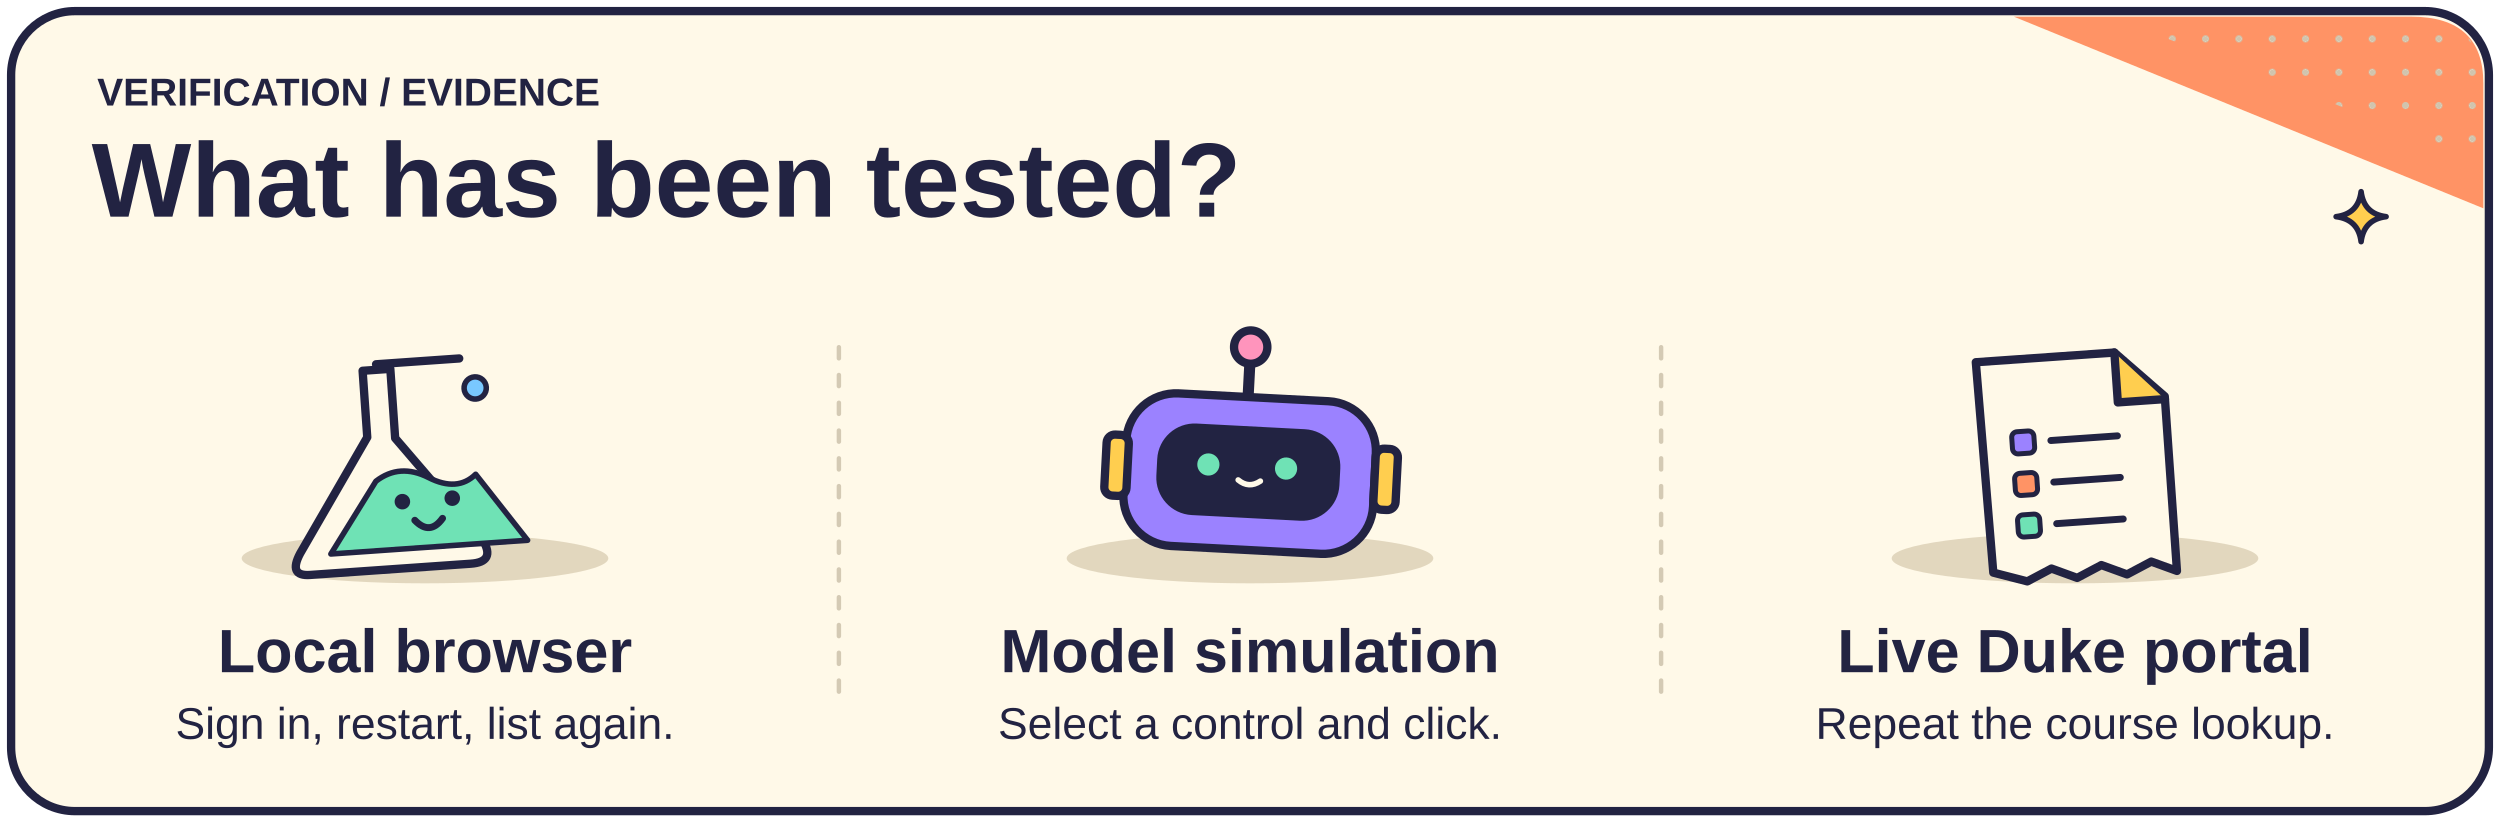
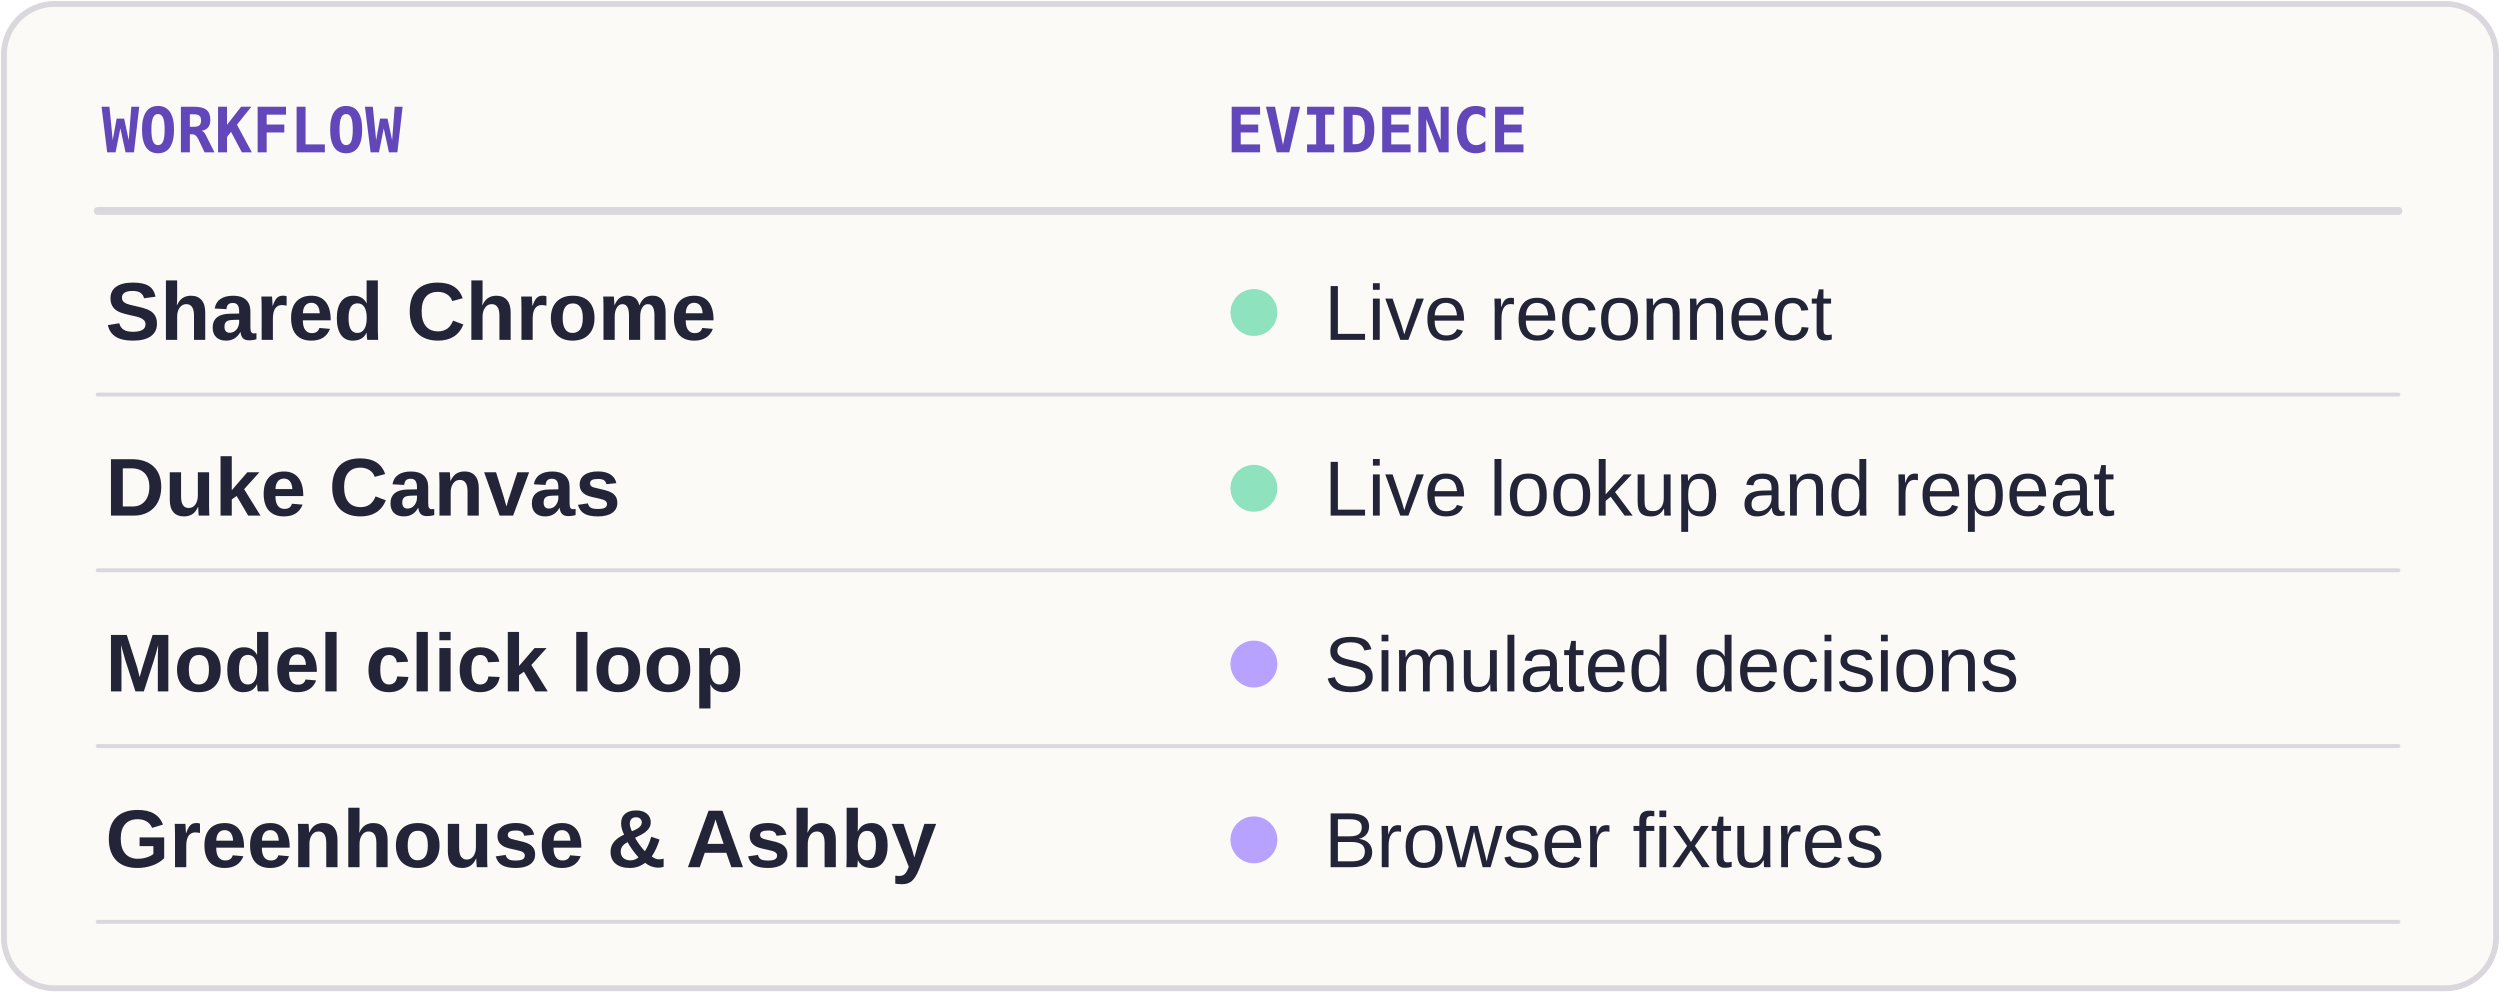
- <svg xmlns="http://www.w3.org/2000/svg" viewBox="0 0 900 296" role="img" aria-labelledby="title">
+ <svg xmlns="http://www.w3.org/2000/svg" viewBox="0 0 640 254" role="img" aria-labelledby="title desc">
  <defs>
-     <marker id="arrow" viewBox="0 0 10 10" refX="8" refY="5" markerWidth="4" markerHeight="4" orient="auto">
-       <path d="M1 1L9 5L1 9Z" fill="#222342" />
+     <marker id="arr" viewBox="0 0 10 10" refX="8" refY="5" markerWidth="5" markerHeight="5" orient="auto">
+       <path d="M0 0L9 5L0 10z" fill="#242438" />
    </marker>
-     <pattern id="dots" width="12" height="12" patternUnits="userSpaceOnUse">
-       <circle cx="2" cy="2" r="1.3" fill="#d0c4ae" />
+     <pattern id="grid" width="25" height="25" patternUnits="userSpaceOnUse">
+       <path d="M25 0H0V25" fill="none" stroke="#47405B" stroke-width=".7" />
    </pattern>
  </defs>
-   <rect x="4" y="4" width="892" height="288" rx="23" fill="#fff9e8" stroke="#222342" stroke-width="3" />
-   <path d="M725 6H868q26 0 26 24v45Z" fill="#ff9365" stroke="#222342" stroke-width="0" stroke-linecap="round" stroke-linejoin="round" />
-   <path d="M760 6h110q23 0 23 24v28Z" fill="url(#dots)" stroke="#222342" stroke-width="0" stroke-linecap="round" stroke-linejoin="round" />
-   <text x="35" y="38" text-anchor="start" font-family="Trebuchet MS, Arial, sans-serif" font-size="14" font-weight="800" fill="#222342">VERIFICATION  /  EVIDENCE</text>
-   <text x="33" y="78" text-anchor="start" font-family="Trebuchet MS, Arial, sans-serif" font-size="38" font-weight="800" fill="#222342">What has been tested?</text>
-   <g transform="translate(850 78) rotate(0) scale(1)">
-     <path d="M0 -9 Q1 -1 9 0 Q1 1 0 9 Q-1 1 -9 0 Q-1 -1 0 -9Z" fill="#ffce4f" stroke="#222342" stroke-width="2" stroke-linecap="round" stroke-linejoin="round" />
-   </g>
-   <g transform="translate(153 172) rotate(0) scale(1)">
-     <ellipse cx="0" cy="29" rx="66" ry="9" fill="#e2d7be" />
-     <g transform="translate(0 -4) rotate(-4) scale(1)">
-       <path d="M-15 -38h30 M-10 -36v25l29 39q4 8 -5 8h-58q-8 0 -3 -8l27 -40v-24Z" fill="#fff9e8" stroke="#222342" stroke-width="3" stroke-linecap="round" stroke-linejoin="round" />
-       <path d="M-18 4q9 -6 19 0t17 0l17 25h-71Z" fill="#6fe2b5" stroke="#222342" stroke-width="2" stroke-linecap="round" stroke-linejoin="round" />
-       <circle cx="-9" cy="12" r="2.8" fill="#222342" stroke="#222342" stroke-width="0" />
-       <circle cx="9" cy="12" r="2.8" fill="#222342" stroke="#222342" stroke-width="0" />
-       <path d="M-5 19q5 6 10 0" fill="none" stroke="#222342" stroke-width="2.5" stroke-linecap="round" stroke-linejoin="round" />
-       <circle cx="20" cy="-27" r="4" fill="#79c8ff" stroke="#222342" stroke-width="2" />
-     </g>
-     <text x="0" y="70" text-anchor="middle" font-family="Trebuchet MS, Arial, sans-serif" font-size="22" font-weight="800" fill="#222342">Local browser</text>
-     <text x="0" y="94" text-anchor="middle" font-family="Trebuchet MS, Arial, sans-serif" font-size="16" font-weight="500" fill="#222342">Sign in, restart, list again.</text>
-   </g>
-   <g transform="translate(450 172) rotate(0) scale(1)">
-     <ellipse cx="0" cy="29" rx="66" ry="9" fill="#e2d7be" />
-     <g transform="translate(0 -4) rotate(3) scale(1)">
-       <path d="M-2 -23V-40" fill="none" stroke="#222342" stroke-width="4" stroke-linecap="round" stroke-linejoin="round" />
-       <circle cx="-2" cy="-43" r="6" fill="#ff94bc" stroke="#222342" stroke-width="3" />
-       <rect x="-45" y="-25" width="90" height="55" rx="18" fill="#9b82ff" stroke="#222342" stroke-width="3" />
-       <rect x="-32" y="-13" width="63" height="30" rx="12" fill="#222342" stroke="#222342" stroke-width="3" />
-       <circle cx="-15" cy="0" r="4" fill="#6fe2b5" stroke="#222342" stroke-width="0" />
-       <circle cx="13" cy="0" r="4" fill="#6fe2b5" stroke="#222342" stroke-width="0" />
-       <path d="M-4 5q4 3 8 0" fill="none" stroke="#fff9e8" stroke-width="2" stroke-linecap="round" stroke-linejoin="round" />
-       <rect x="-52" y="-9" width="8" height="22" rx="3" fill="#ffce4f" stroke="#222342" stroke-width="3" />
-       <rect x="45" y="-9" width="8" height="22" rx="3" fill="#ffce4f" stroke="#222342" stroke-width="3" />
-     </g>
-     <text x="0" y="70" text-anchor="middle" font-family="Trebuchet MS, Arial, sans-serif" font-size="22" font-weight="800" fill="#222342">Model simulation</text>
-     <text x="0" y="94" text-anchor="middle" font-family="Trebuchet MS, Arial, sans-serif" font-size="16" font-weight="500" fill="#222342">Select a control and click.</text>
-   </g>
-   <g transform="translate(747 172) rotate(0) scale(1)">
-     <ellipse cx="0" cy="29" rx="66" ry="9" fill="#e2d7be" />
-     <g transform="translate(0 -4) rotate(-4) scale(1)">
-       <path d="M-33 -40h50l17 17v63l-9 -4 -9 4 -9 -4 -9 4 -9 -4 -9 4 -12 -4Z" fill="#fff9e8" stroke="#222342" stroke-width="3" stroke-linecap="round" stroke-linejoin="round" />
-       <path d="M17 -40v18h17" fill="#ffce4f" stroke="#222342" stroke-width="3" stroke-linecap="round" stroke-linejoin="round" />
-       <rect x="-22" y="-14" width="8" height="8" rx="2" fill="#9b82ff" stroke="#222342" stroke-width="1.8" />
-       <path d="M-8 -10h24" fill="none" stroke="#222342" stroke-width="2.5" stroke-linecap="round" stroke-linejoin="round" />
-       <rect x="-22" y="1" width="8" height="8" rx="2" fill="#ff9365" stroke="#222342" stroke-width="1.8" />
-       <path d="M-8 5h24" fill="none" stroke="#222342" stroke-width="2.5" stroke-linecap="round" stroke-linejoin="round" />
-       <rect x="-22" y="16" width="8" height="8" rx="2" fill="#6fe2b5" stroke="#222342" stroke-width="1.8" />
-       <path d="M-8 20h24" fill="none" stroke="#222342" stroke-width="2.5" stroke-linecap="round" stroke-linejoin="round" />
-     </g>
-     <text x="0" y="70" text-anchor="middle" font-family="Trebuchet MS, Arial, sans-serif" font-size="22" font-weight="800" fill="#222342">Live Duke portal</text>
-     <text x="0" y="94" text-anchor="middle" font-family="Trebuchet MS, Arial, sans-serif" font-size="16" font-weight="500" fill="#222342">Repeat the course lookup.</text>
-   </g>
-   <path d="M302 125v125 M598 125v125" fill="none" stroke="#d4cab4" stroke-width="1.6" stroke-linecap="round" stroke-linejoin="round" stroke-dasharray="4 6" />
+   <rect x="1" y="1" width="638" height="252" rx="13" fill="#FBFAF7" stroke="#DAD7DD" stroke-width="1.5" />
+   <text x="26" y="39" font-family="ui-monospace, Menlo, monospace" font-size="16" font-weight="700" text-anchor="start" fill="#6247BB">WORKFLOW</text>
+   <text x="314" y="39" font-family="ui-monospace, Menlo, monospace" font-size="16" font-weight="700" text-anchor="start" fill="#6247BB">EVIDENCE</text>
+   <path d="M25 54H614" fill="none" stroke="#DAD7DD" stroke-width="2" stroke-linecap="round" stroke-linejoin="round" />
+   <text x="27" y="87" font-family="Arial, Helvetica, sans-serif" font-size="21" font-weight="600" text-anchor="start" fill="#242438">Shared Chrome</text>
+   <circle cx="321" cy="80" r="6" fill="#8EE2BE" />
+   <text x="339" y="87" font-family="Arial, Helvetica, sans-serif" font-size="20" font-weight="500" text-anchor="start" fill="#242438">Live reconnect</text>
+   <path d="M25 101H614" fill="none" stroke="#DAD7DD" stroke-width="1" stroke-linecap="round" stroke-linejoin="round" />
+   <text x="27" y="132" font-family="Arial, Helvetica, sans-serif" font-size="21" font-weight="600" text-anchor="start" fill="#242438">Duke Canvas</text>
+   <circle cx="321" cy="125" r="6" fill="#8EE2BE" />
+   <text x="339" y="132" font-family="Arial, Helvetica, sans-serif" font-size="20" font-weight="500" text-anchor="start" fill="#242438">Live lookup and repeat</text>
+   <path d="M25 146H614" fill="none" stroke="#DAD7DD" stroke-width="1" stroke-linecap="round" stroke-linejoin="round" />
+   <text x="27" y="177" font-family="Arial, Helvetica, sans-serif" font-size="21" font-weight="600" text-anchor="start" fill="#242438">Model click loop</text>
+   <circle cx="321" cy="170" r="6" fill="#B7A2FF" />
+   <text x="339" y="177" font-family="Arial, Helvetica, sans-serif" font-size="20" font-weight="500" text-anchor="start" fill="#242438">Simulated decisions</text>
+   <path d="M25 191H614" fill="none" stroke="#DAD7DD" stroke-width="1" stroke-linecap="round" stroke-linejoin="round" />
+   <text x="27" y="222" font-family="Arial, Helvetica, sans-serif" font-size="21" font-weight="600" text-anchor="start" fill="#242438">Greenhouse &amp; Ashby</text>
+   <circle cx="321" cy="215" r="6" fill="#B7A2FF" />
+   <text x="339" y="222" font-family="Arial, Helvetica, sans-serif" font-size="20" font-weight="500" text-anchor="start" fill="#242438">Browser fixtures</text>
+   <path d="M25 236H614" fill="none" stroke="#DAD7DD" stroke-width="1" stroke-linecap="round" stroke-linejoin="round" />
</svg>
